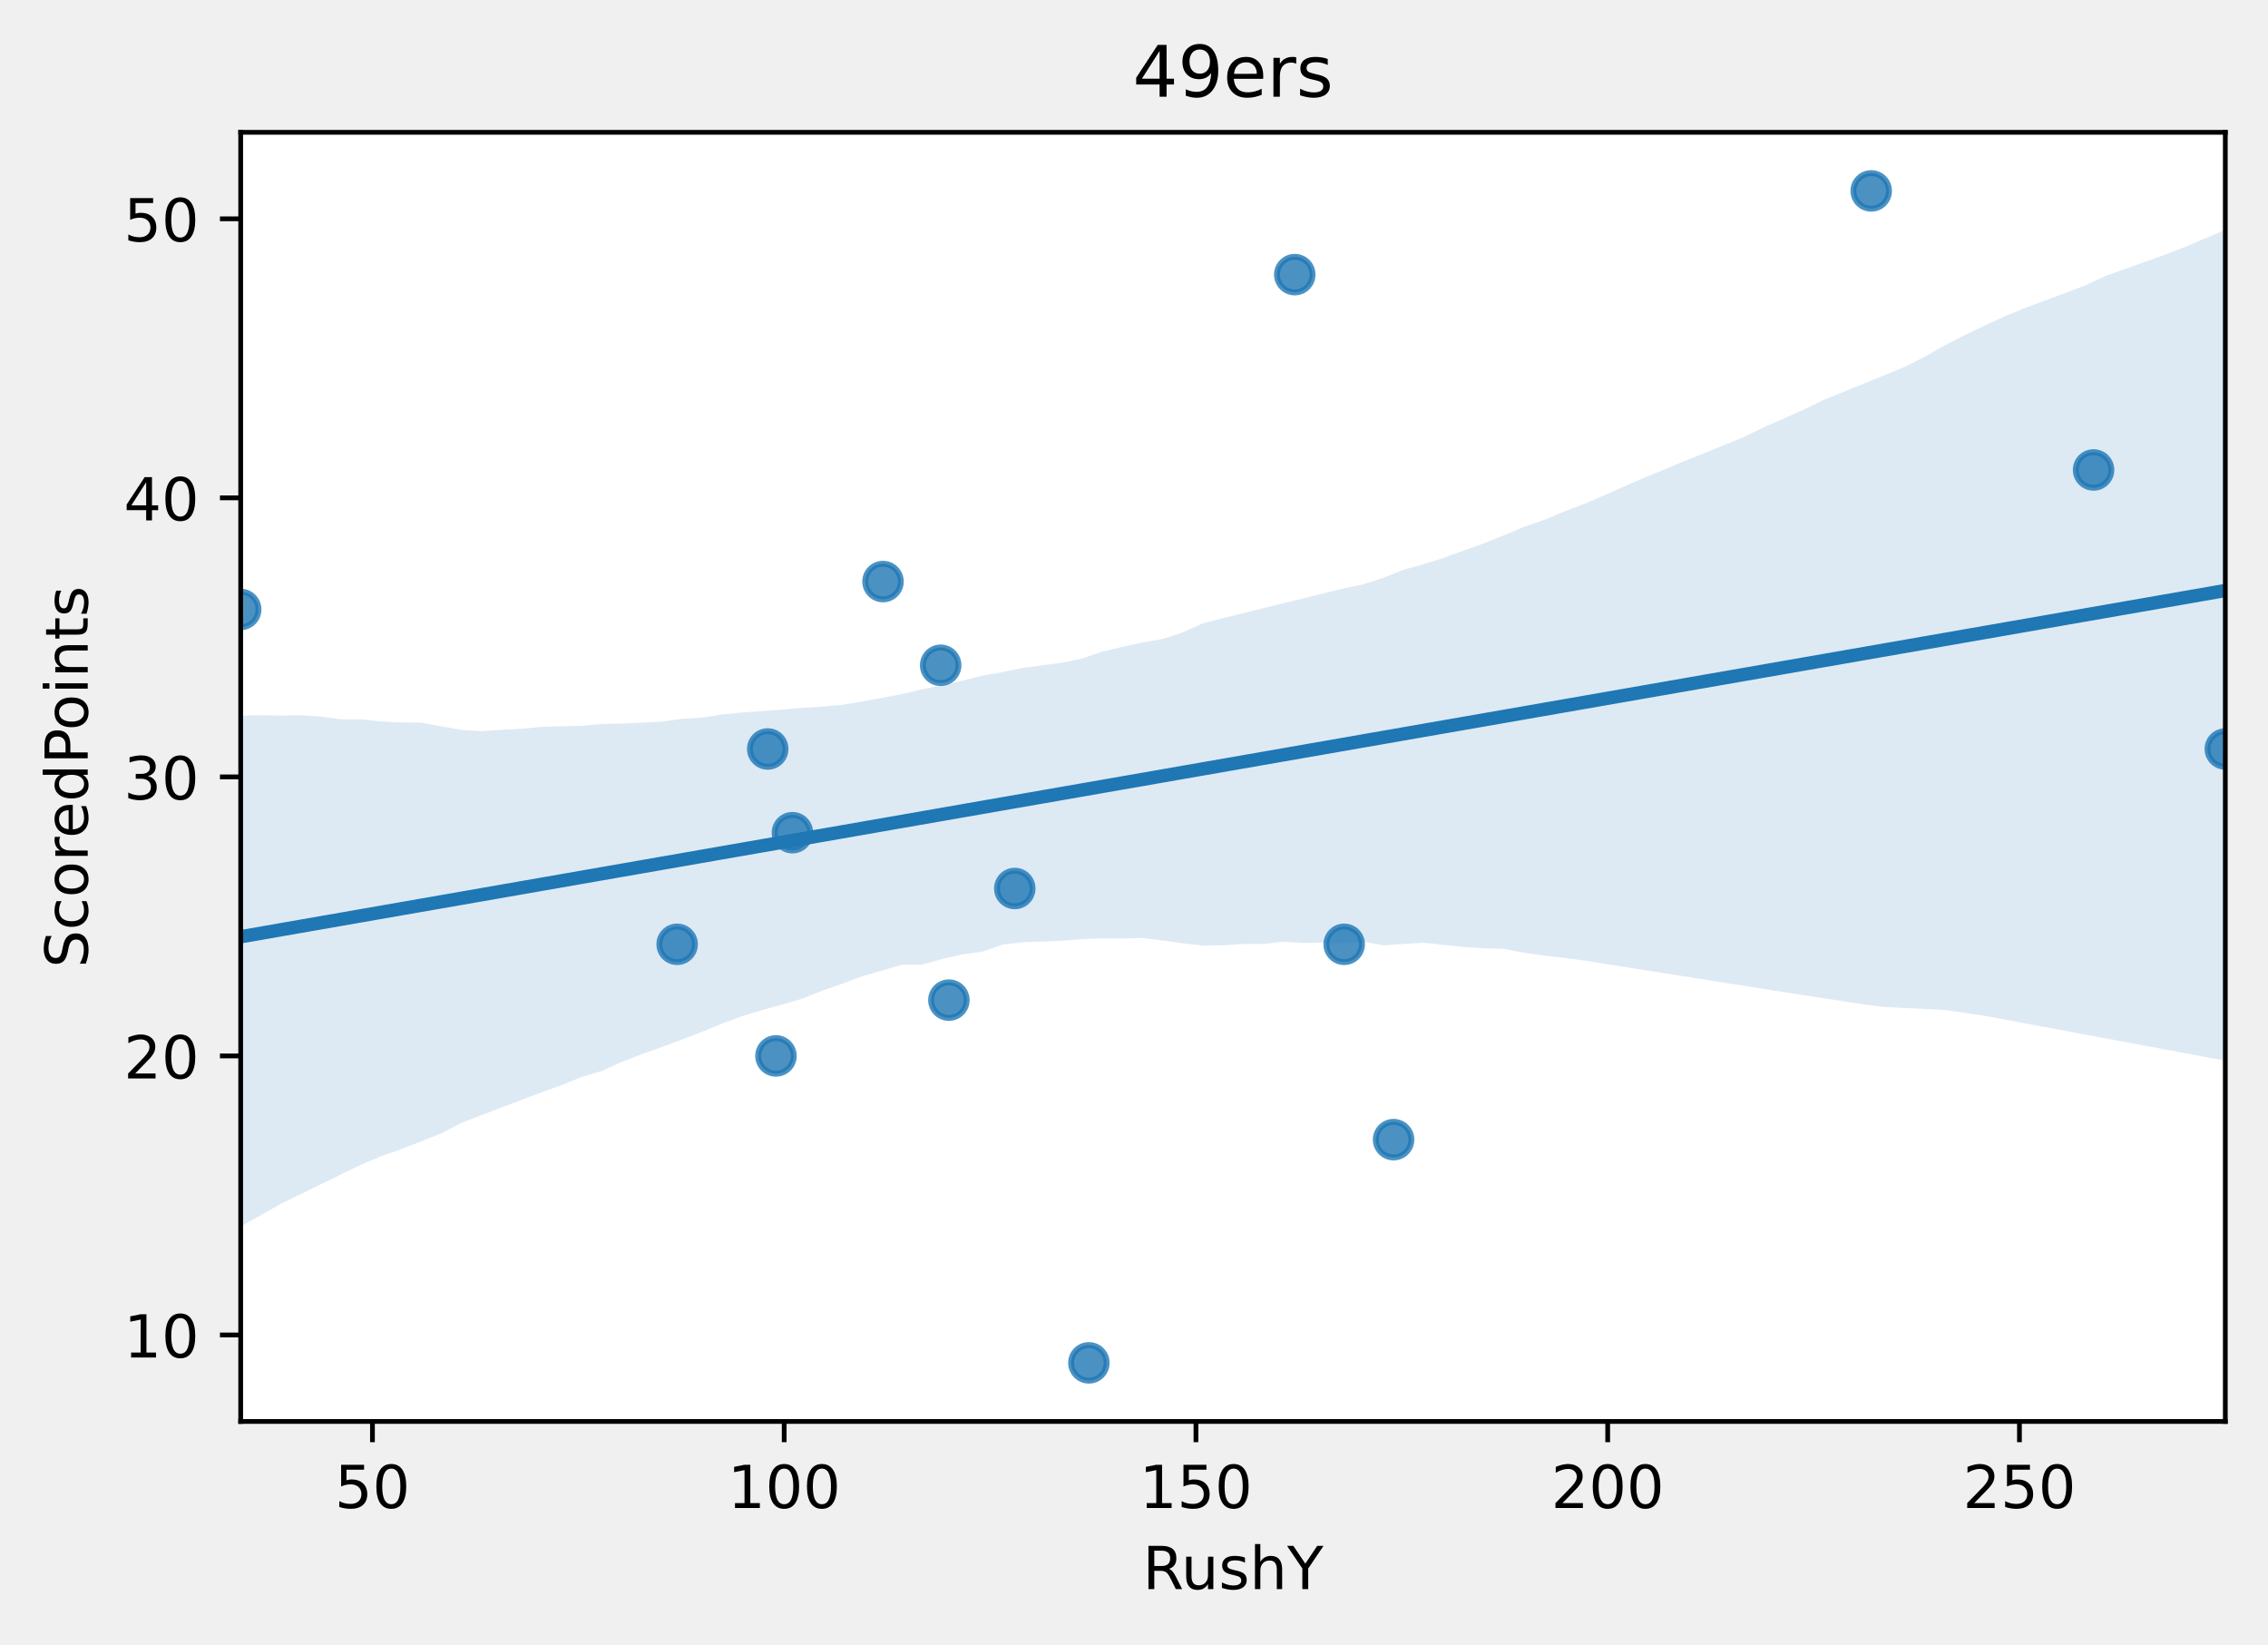
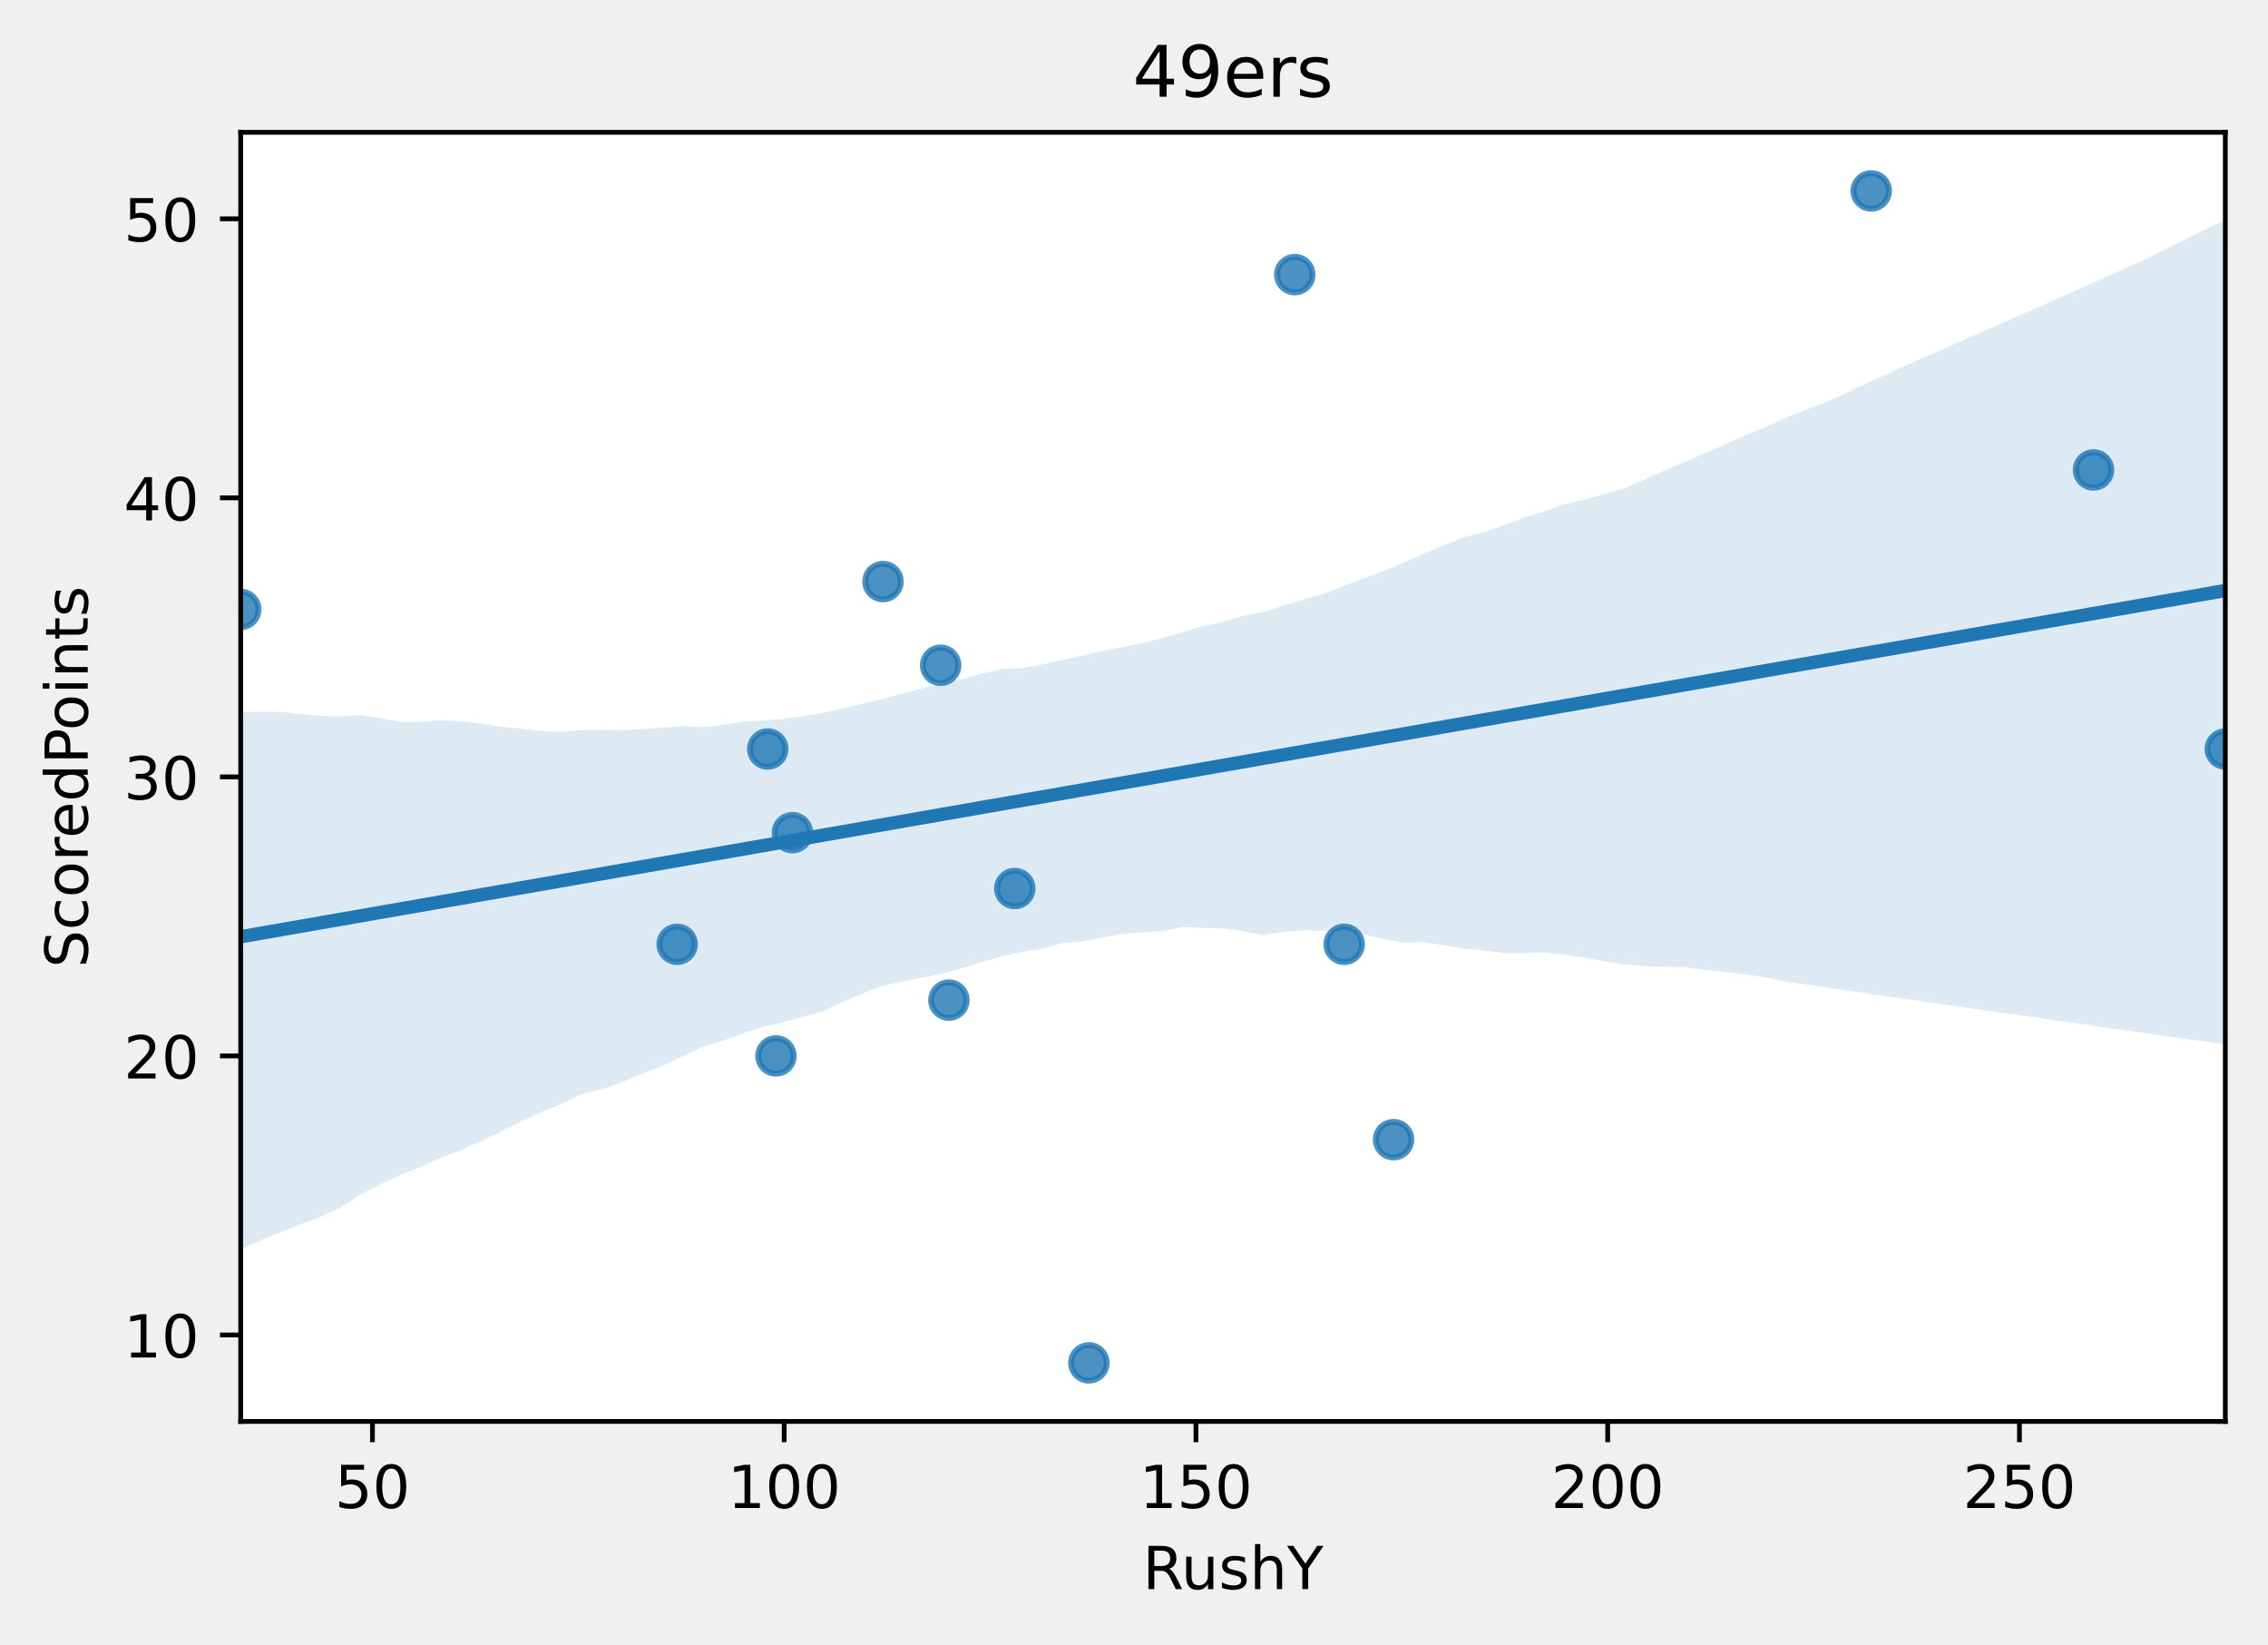
<svg xmlns="http://www.w3.org/2000/svg" xmlns:xlink="http://www.w3.org/1999/xlink" height="277.314pt" version="1.1" viewBox="0 0 382.603 277.314" width="382.603pt">
  <defs>
    <style type="text/css">
*{stroke-linecap:butt;stroke-linejoin:round;}
  </style>
  </defs>
  <g id="figure_1">
    <g id="patch_1">
      <path d="M 0 277.314  L 382.603 277.314  L 382.603 0  L 0 0  z " style="fill:none;" />
    </g>
    <g id="axes_1">
      <g id="patch_2">
        <path d="M 40.603 239.758  L 375.403 239.758  L 375.403 22.318  L 40.603 22.318  z " style="fill:#ffffff;" />
      </g>
      <g id="PathCollection_1">
        <defs>
-           <path d="M 0 3  C 0.796 3 1.559 2.684 2.121 2.121  C 2.684 1.559 3 0.796 3 0  C 3 -0.796 2.684 -1.559 2.121 -2.121  C 1.559 -2.684 0.796 -3 0 -3  C -0.796 -3 -1.559 -2.684 -2.121 -2.121  C -2.684 -1.559 -3 -0.796 -3 0  C -3 0.796 -2.684 1.559 -2.121 2.121  C -1.559 2.684 -0.796 3 0 3  z " id="med440c8128" style="stroke:#1f77b4;stroke-opacity:0.8;" />
+           <path d="M 0 3  C 0.796 3 1.559 2.684 2.121 2.121  C 2.684 1.559 3 0.796 3 0  C 3 -0.796 2.684 -1.559 2.121 -2.121  C 1.559 -2.684 0.796 -3 0 -3  C -0.796 -3 -1.559 -2.684 -2.121 -2.121  C -2.684 -1.559 -3 -0.796 -3 0  C -3 0.796 -2.684 1.559 -2.121 2.121  C -1.559 2.684 -0.796 3 0 3  z " id="m1086d32890" style="stroke:#1f77b4;stroke-opacity:0.8;" />
        </defs>
-         <g clip-path="url(#pca82115f9b)">
-           <use style="fill:#1f77b4;fill-opacity:0.8;stroke:#1f77b4;stroke-opacity:0.8;" x="129.513" xlink:href="#med440c8128" y="126.332" />
-           <use style="fill:#1f77b4;fill-opacity:0.8;stroke:#1f77b4;stroke-opacity:0.8;" x="353.176" xlink:href="#med440c8128" y="79.267" />
-           <use style="fill:#1f77b4;fill-opacity:0.8;stroke:#1f77b4;stroke-opacity:0.8;" x="226.757" xlink:href="#med440c8128" y="159.277" />
-           <use style="fill:#1f77b4;fill-opacity:0.8;stroke:#1f77b4;stroke-opacity:0.8;" x="375.403" xlink:href="#med440c8128" y="126.332" />
-           <use style="fill:#1f77b4;fill-opacity:0.8;stroke:#1f77b4;stroke-opacity:0.8;" x="130.902" xlink:href="#med440c8128" y="178.103" />
-           <use style="fill:#1f77b4;fill-opacity:0.8;stroke:#1f77b4;stroke-opacity:0.8;" x="183.692" xlink:href="#med440c8128" y="229.874" />
-           <use style="fill:#1f77b4;fill-opacity:0.8;stroke:#1f77b4;stroke-opacity:0.8;" x="315.667" xlink:href="#med440c8128" y="32.202" />
-           <use style="fill:#1f77b4;fill-opacity:0.8;stroke:#1f77b4;stroke-opacity:0.8;" x="133.68" xlink:href="#med440c8128" y="140.451" />
-           <use style="fill:#1f77b4;fill-opacity:0.8;stroke:#1f77b4;stroke-opacity:0.8;" x="114.231" xlink:href="#med440c8128" y="159.277" />
-           <use style="fill:#1f77b4;fill-opacity:0.8;stroke:#1f77b4;stroke-opacity:0.8;" x="40.603" xlink:href="#med440c8128" y="102.799" />
-           <use style="fill:#1f77b4;fill-opacity:0.8;stroke:#1f77b4;stroke-opacity:0.8;" x="148.962" xlink:href="#med440c8128" y="98.093" />
-           <use style="fill:#1f77b4;fill-opacity:0.8;stroke:#1f77b4;stroke-opacity:0.8;" x="235.093" xlink:href="#med440c8128" y="192.223" />
-           <use style="fill:#1f77b4;fill-opacity:0.8;stroke:#1f77b4;stroke-opacity:0.8;" x="218.422" xlink:href="#med440c8128" y="46.321" />
-           <use style="fill:#1f77b4;fill-opacity:0.8;stroke:#1f77b4;stroke-opacity:0.8;" x="160.075" xlink:href="#med440c8128" y="168.69" />
-           <use style="fill:#1f77b4;fill-opacity:0.8;stroke:#1f77b4;stroke-opacity:0.8;" x="158.686" xlink:href="#med440c8128" y="112.212" />
-           <use style="fill:#1f77b4;fill-opacity:0.8;stroke:#1f77b4;stroke-opacity:0.8;" x="171.189" xlink:href="#med440c8128" y="149.864" />
+         <g clip-path="url(#pe53265027c)">
+           <use style="fill:#1f77b4;fill-opacity:0.8;stroke:#1f77b4;stroke-opacity:0.8;" x="129.513" xlink:href="#m1086d32890" y="126.332" />
+           <use style="fill:#1f77b4;fill-opacity:0.8;stroke:#1f77b4;stroke-opacity:0.8;" x="353.176" xlink:href="#m1086d32890" y="79.267" />
+           <use style="fill:#1f77b4;fill-opacity:0.8;stroke:#1f77b4;stroke-opacity:0.8;" x="226.757" xlink:href="#m1086d32890" y="159.277" />
+           <use style="fill:#1f77b4;fill-opacity:0.8;stroke:#1f77b4;stroke-opacity:0.8;" x="375.403" xlink:href="#m1086d32890" y="126.332" />
+           <use style="fill:#1f77b4;fill-opacity:0.8;stroke:#1f77b4;stroke-opacity:0.8;" x="130.902" xlink:href="#m1086d32890" y="178.103" />
+           <use style="fill:#1f77b4;fill-opacity:0.8;stroke:#1f77b4;stroke-opacity:0.8;" x="183.692" xlink:href="#m1086d32890" y="229.874" />
+           <use style="fill:#1f77b4;fill-opacity:0.8;stroke:#1f77b4;stroke-opacity:0.8;" x="315.667" xlink:href="#m1086d32890" y="32.202" />
+           <use style="fill:#1f77b4;fill-opacity:0.8;stroke:#1f77b4;stroke-opacity:0.8;" x="133.68" xlink:href="#m1086d32890" y="140.451" />
+           <use style="fill:#1f77b4;fill-opacity:0.8;stroke:#1f77b4;stroke-opacity:0.8;" x="114.231" xlink:href="#m1086d32890" y="159.277" />
+           <use style="fill:#1f77b4;fill-opacity:0.8;stroke:#1f77b4;stroke-opacity:0.8;" x="40.603" xlink:href="#m1086d32890" y="102.799" />
+           <use style="fill:#1f77b4;fill-opacity:0.8;stroke:#1f77b4;stroke-opacity:0.8;" x="148.962" xlink:href="#m1086d32890" y="98.093" />
+           <use style="fill:#1f77b4;fill-opacity:0.8;stroke:#1f77b4;stroke-opacity:0.8;" x="235.093" xlink:href="#m1086d32890" y="192.223" />
+           <use style="fill:#1f77b4;fill-opacity:0.8;stroke:#1f77b4;stroke-opacity:0.8;" x="218.422" xlink:href="#m1086d32890" y="46.321" />
+           <use style="fill:#1f77b4;fill-opacity:0.8;stroke:#1f77b4;stroke-opacity:0.8;" x="160.075" xlink:href="#m1086d32890" y="168.69" />
+           <use style="fill:#1f77b4;fill-opacity:0.8;stroke:#1f77b4;stroke-opacity:0.8;" x="158.686" xlink:href="#m1086d32890" y="112.212" />
+           <use style="fill:#1f77b4;fill-opacity:0.8;stroke:#1f77b4;stroke-opacity:0.8;" x="171.189" xlink:href="#m1086d32890" y="149.864" />
        </g>
      </g>
      <g id="PolyCollection_1">
-         <path clip-path="url(#pca82115f9b)" d="M 40.603 120.722  L 40.603 206.89  L 43.985 204.971  L 47.367 203.052  L 50.749 201.401  L 54.13 199.75  L 57.512 198.099  L 60.894 196.448  L 64.276 195.024  L 67.658 193.845  L 71.039 192.517  L 74.421 191.179  L 77.803 189.405  L 81.185 188.101  L 84.567 186.817  L 87.949 185.535  L 91.33 184.243  L 94.712 183.041  L 98.094 181.667  L 101.476 180.656  L 104.858 179.135  L 108.239 177.815  L 111.621 176.611  L 115.003 175.354  L 118.385 174.045  L 121.767 172.664  L 125.149 171.404  L 128.53 170.387  L 131.912 169.449  L 135.294 168.461  L 138.676 167.115  L 142.058 165.928  L 145.439 164.678  L 148.821 163.687  L 152.203 162.709  L 155.585 162.71  L 158.967 161.742  L 162.349 160.975  L 165.73 160.524  L 169.112 159.326  L 172.494 158.931  L 175.876 158.814  L 179.258 158.67  L 182.639 158.389  L 186.021 158.283  L 189.403 158.295  L 192.785 158.21  L 196.167 158.629  L 199.549 159.11  L 202.93 159.494  L 206.312 159.437  L 209.694 159.228  L 213.076 159.229  L 216.458 158.835  L 219.839 159.05  L 223.221 158.974  L 226.603 159.131  L 229.985 158.834  L 233.367 159.454  L 236.749 159.214  L 240.13 159.011  L 243.512 159.365  L 246.894 159.719  L 250.276 159.954  L 253.658 160.043  L 257.039 160.677  L 260.421 161.179  L 263.803 161.553  L 267.185 162.007  L 270.567 162.541  L 273.949 163.076  L 277.33 163.61  L 280.712 164.144  L 284.094 164.679  L 287.476 165.213  L 290.858 165.748  L 294.239 166.282  L 297.621 166.816  L 301.003 167.346  L 304.385 167.868  L 307.767 168.389  L 311.149 168.911  L 314.53 169.432  L 317.912 169.857  L 321.294 170.015  L 324.676 170.174  L 328.058 170.361  L 331.439 170.831  L 334.821 171.337  L 338.203 171.968  L 341.585 172.599  L 344.967 173.23  L 348.349 173.861  L 351.73 174.493  L 355.112 175.124  L 358.494 175.755  L 361.876 176.386  L 365.258 177.018  L 368.639 177.649  L 372.021 178.28  L 375.403 178.911  L 375.403 38.759  L 375.403 38.759  L 372.021 40.201  L 368.639 41.643  L 365.258 42.941  L 361.876 44.154  L 358.494 45.366  L 355.112 46.579  L 351.73 48.171  L 348.349 49.434  L 344.967 50.692  L 341.585 51.959  L 338.203 53.346  L 334.821 54.925  L 331.439 56.512  L 328.058 58.258  L 324.676 60.174  L 321.294 61.891  L 317.912 63.29  L 314.53 64.662  L 311.149 66.034  L 307.767 67.398  L 304.385 69.051  L 301.003 70.566  L 297.621 72.025  L 294.239 73.687  L 290.858 75.071  L 287.476 76.456  L 284.094 77.791  L 280.712 79.211  L 277.33 80.597  L 273.949 82.074  L 270.567 83.569  L 267.185 85.012  L 263.803 86.301  L 260.421 87.721  L 257.039 88.895  L 253.658 90.307  L 250.276 91.664  L 246.894 92.871  L 243.512 94.107  L 240.13 95.165  L 236.749 96.113  L 233.367 97.459  L 229.985 98.553  L 226.603 99.266  L 223.221 100.098  L 219.839 100.931  L 216.458 101.766  L 213.076 102.599  L 209.694 103.428  L 206.312 104.258  L 202.93 105.135  L 199.549 106.656  L 196.167 107.769  L 192.785 108.356  L 189.403 109.09  L 186.021 109.885  L 182.639 111.045  L 179.258 111.768  L 175.876 112.214  L 172.494 112.668  L 169.112 113.361  L 165.73 113.955  L 162.349 114.811  L 158.967 115.579  L 155.585 116.262  L 152.203 117.055  L 148.821 117.711  L 145.439 118.322  L 142.058 118.883  L 138.676 119.199  L 135.294 119.391  L 131.912 119.704  L 128.53 119.932  L 125.149 120.177  L 121.767 120.516  L 118.385 121.046  L 115.003 121.241  L 111.621 121.72  L 108.239 121.899  L 104.858 122.052  L 101.476 122.116  L 98.094 122.425  L 94.712 122.499  L 91.33 122.616  L 87.949 122.919  L 84.567 123.102  L 81.185 123.323  L 77.803 123.118  L 74.421 122.495  L 71.039 121.886  L 67.658 121.859  L 64.276 121.694  L 60.894 121.327  L 57.512 121.332  L 54.13 120.855  L 50.749 120.649  L 47.367 120.691  L 43.985 120.628  L 40.603 120.722  z " style="fill:#1f77b4;fill-opacity:0.15;" />
+         <path clip-path="url(#pe53265027c)" d="M 40.603 120.12  L 40.603 210.776  L 43.985 209.2  L 47.367 207.804  L 50.749 206.506  L 54.13 205.196  L 57.512 203.647  L 60.894 201.417  L 64.276 199.694  L 67.658 198.135  L 71.039 196.793  L 74.421 195.243  L 77.803 193.96  L 81.185 192.472  L 84.567 190.803  L 87.949 189.133  L 91.33 187.558  L 94.712 186.159  L 98.094 184.584  L 101.476 183.742  L 104.858 182.585  L 108.239 181.11  L 111.621 179.82  L 115.003 178.236  L 118.385 176.636  L 121.767 175.596  L 125.149 174.378  L 128.53 173.247  L 131.912 172.452  L 135.294 171.569  L 138.676 170.633  L 142.058 169.039  L 145.439 167.603  L 148.821 166.292  L 152.203 165.528  L 155.585 164.911  L 158.967 164.236  L 162.349 163.279  L 165.73 162.268  L 169.112 161.245  L 172.494 160.527  L 175.876 160.009  L 179.258 159.056  L 182.639 158.776  L 186.021 158.138  L 189.403 157.465  L 192.785 157.28  L 196.167 157.008  L 199.549 156.363  L 202.93 156.511  L 206.312 156.614  L 209.694 157.051  L 213.076 157.708  L 216.458 157.164  L 219.839 156.902  L 223.221 156.969  L 226.603 157.156  L 229.985 157.603  L 233.367 158.394  L 236.749 159.01  L 240.13 158.928  L 243.512 159.434  L 246.894 159.993  L 250.276 160.295  L 253.658 160.75  L 257.039 160.75  L 260.421 160.672  L 263.803 160.966  L 267.185 161.535  L 270.567 162.103  L 273.949 162.669  L 277.33 162.974  L 280.712 163.051  L 284.094 163.124  L 287.476 163.601  L 290.858 163.911  L 294.239 164.325  L 297.621 164.813  L 301.003 165.532  L 304.385 166.022  L 307.767 166.511  L 311.149 167  L 314.53 167.49  L 317.912 167.979  L 321.294 168.465  L 324.676 168.947  L 328.058 169.43  L 331.439 169.912  L 334.821 170.394  L 338.203 170.876  L 341.585 171.359  L 344.967 171.841  L 348.349 172.323  L 351.73 172.805  L 355.112 173.288  L 358.494 173.77  L 361.876 174.252  L 365.258 174.735  L 368.639 175.217  L 372.021 175.699  L 375.403 176.181  L 375.403 37.067  L 375.403 37.067  L 372.021 38.738  L 368.639 40.409  L 365.258 42.08  L 361.876 43.75  L 358.494 45.277  L 355.112 46.791  L 351.73 48.305  L 348.349 49.819  L 344.967 51.333  L 341.585 52.823  L 338.203 54.307  L 334.821 55.791  L 331.439 57.275  L 328.058 58.76  L 324.676 60.244  L 321.294 61.728  L 317.912 63.295  L 314.53 64.834  L 311.149 66.457  L 307.767 67.922  L 304.385 69.216  L 301.003 70.593  L 297.621 72.105  L 294.239 73.548  L 290.858 75.024  L 287.476 76.497  L 284.094 77.971  L 280.712 79.374  L 277.33 80.914  L 273.949 82.375  L 270.567 83.39  L 267.185 84.312  L 263.803 85.072  L 260.421 86.31  L 257.039 87.314  L 253.658 88.61  L 250.276 89.825  L 246.894 90.61  L 243.512 92.023  L 240.13 93.417  L 236.749 94.911  L 233.367 96.316  L 229.985 97.6  L 226.603 98.888  L 223.221 100.184  L 219.839 101.146  L 216.458 102.158  L 213.076 103.298  L 209.694 103.841  L 206.312 104.909  L 202.93 105.609  L 199.549 106.62  L 196.167 107.593  L 192.785 108.458  L 189.403 109.17  L 186.021 109.795  L 182.639 110.579  L 179.258 111.325  L 175.876 112.08  L 172.494 112.665  L 169.112 112.853  L 165.73 113.578  L 162.349 114.553  L 158.967 115.133  L 155.585 116.131  L 152.203 116.99  L 148.821 117.92  L 145.439 118.739  L 142.058 119.53  L 138.676 120.278  L 135.294 120.838  L 131.912 121.302  L 128.53 121.538  L 125.149 121.781  L 121.767 122.318  L 118.385 122.647  L 115.003 122.491  L 111.621 122.724  L 108.239 122.965  L 104.858 123.197  L 101.476 123.094  L 98.094 123.171  L 94.712 123.452  L 91.33 123.329  L 87.949 122.915  L 84.567 122.573  L 81.185 122.076  L 77.803 121.665  L 74.421 121.461  L 71.039 121.784  L 67.658 121.764  L 64.276 121.155  L 60.894 120.639  L 57.512 120.844  L 54.13 120.747  L 50.749 120.406  L 47.367 120.079  L 43.985 120.064  L 40.603 120.12  z " style="fill:#1f77b4;fill-opacity:0.15;" />
      </g>
      <g id="matplotlib.axis_1">
        <g id="xtick_1">
          <g id="line2d_1">
            <defs>
-               <path d="M 0 0  L 0 3.5  " id="m88f4fafa24" style="stroke:#000000;stroke-width:0.8;" />
-             </defs>
-             <g>
-               <use style="stroke:#000000;stroke-width:0.8;" x="62.831" xlink:href="#m88f4fafa24" y="239.758" />
+               <path d="M 0 0  L 0 3.5  " id="mc782ab78a5" style="stroke:#000000;stroke-width:0.8;" />
+             </defs>
+             <g>
+               <use style="stroke:#000000;stroke-width:0.8;" x="62.831" xlink:href="#mc782ab78a5" y="239.758" />
            </g>
          </g>
          <g id="text_1">
            <defs>
              <path d="M 10.797 72.906  L 49.516 72.906  L 49.516 64.594  L 19.828 64.594  L 19.828 46.734  Q 21.969 47.469 24.109 47.828  Q 26.266 48.188 28.422 48.188  Q 40.625 48.188 47.75 41.5  Q 54.891 34.812 54.891 23.391  Q 54.891 11.625 47.562 5.094  Q 40.234 -1.422 26.906 -1.422  Q 22.312 -1.422 17.547 -0.641  Q 12.797 0.141 7.719 1.703  L 7.719 11.625  Q 12.109 9.234 16.797 8.062  Q 21.484 6.891 26.703 6.891  Q 35.156 6.891 40.078 11.328  Q 45.016 15.766 45.016 23.391  Q 45.016 31 40.078 35.438  Q 35.156 39.891 26.703 39.891  Q 22.75 39.891 18.812 39.016  Q 14.891 38.141 10.797 36.281  z " id="DejaVuSans-53" />
              <path d="M 31.781 66.406  Q 24.172 66.406 20.328 58.906  Q 16.5 51.422 16.5 36.375  Q 16.5 21.391 20.328 13.891  Q 24.172 6.391 31.781 6.391  Q 39.453 6.391 43.281 13.891  Q 47.125 21.391 47.125 36.375  Q 47.125 51.422 43.281 58.906  Q 39.453 66.406 31.781 66.406  z M 31.781 74.219  Q 44.047 74.219 50.516 64.516  Q 56.984 54.828 56.984 36.375  Q 56.984 17.969 50.516 8.266  Q 44.047 -1.422 31.781 -1.422  Q 19.531 -1.422 13.062 8.266  Q 6.594 17.969 6.594 36.375  Q 6.594 54.828 13.062 64.516  Q 19.531 74.219 31.781 74.219  z " id="DejaVuSans-48" />
            </defs>
            <g transform="translate(56.46801 254.3566)scale(0.1 -0.1)">
              <use xlink:href="#DejaVuSans-53" />
              <use x="63.623" xlink:href="#DejaVuSans-48" />
            </g>
          </g>
        </g>
        <g id="xtick_2">
          <g id="line2d_2">
            <g>
-               <use style="stroke:#000000;stroke-width:0.8;" x="132.291" xlink:href="#m88f4fafa24" y="239.758" />
+               <use style="stroke:#000000;stroke-width:0.8;" x="132.291" xlink:href="#mc782ab78a5" y="239.758" />
            </g>
          </g>
          <g id="text_2">
            <defs>
              <path d="M 12.406 8.297  L 28.516 8.297  L 28.516 63.922  L 10.984 60.406  L 10.984 69.391  L 28.422 72.906  L 38.281 72.906  L 38.281 8.297  L 54.391 8.297  L 54.391 0  L 12.406 0  z " id="DejaVuSans-49" />
            </defs>
            <g transform="translate(122.7473 254.3566)scale(0.1 -0.1)">
              <use xlink:href="#DejaVuSans-49" />
              <use x="63.623" xlink:href="#DejaVuSans-48" />
              <use x="127.246" xlink:href="#DejaVuSans-48" />
            </g>
          </g>
        </g>
        <g id="xtick_3">
          <g id="line2d_3">
            <g>
-               <use style="stroke:#000000;stroke-width:0.8;" x="201.752" xlink:href="#m88f4fafa24" y="239.758" />
+               <use style="stroke:#000000;stroke-width:0.8;" x="201.752" xlink:href="#mc782ab78a5" y="239.758" />
            </g>
          </g>
          <g id="text_3">
            <g transform="translate(192.2079 254.3566)scale(0.1 -0.1)">
              <use xlink:href="#DejaVuSans-49" />
              <use x="63.623" xlink:href="#DejaVuSans-53" />
              <use x="127.246" xlink:href="#DejaVuSans-48" />
            </g>
          </g>
        </g>
        <g id="xtick_4">
          <g id="line2d_4">
            <g>
-               <use style="stroke:#000000;stroke-width:0.8;" x="271.212" xlink:href="#m88f4fafa24" y="239.758" />
+               <use style="stroke:#000000;stroke-width:0.8;" x="271.212" xlink:href="#mc782ab78a5" y="239.758" />
            </g>
          </g>
          <g id="text_4">
            <defs>
              <path d="M 19.188 8.297  L 53.609 8.297  L 53.609 0  L 7.328 0  L 7.328 8.297  Q 12.938 14.109 22.625 23.891  Q 32.328 33.688 34.812 36.531  Q 39.547 41.844 41.422 45.531  Q 43.312 49.219 43.312 52.781  Q 43.312 58.594 39.234 62.25  Q 35.156 65.922 28.609 65.922  Q 23.969 65.922 18.812 64.312  Q 13.672 62.703 7.812 59.422  L 7.812 69.391  Q 13.766 71.781 18.938 73  Q 24.125 74.219 28.422 74.219  Q 39.75 74.219 46.484 68.547  Q 53.219 62.891 53.219 53.422  Q 53.219 48.922 51.531 44.891  Q 49.859 40.875 45.406 35.406  Q 44.188 33.984 37.641 27.219  Q 31.109 20.453 19.188 8.297  z " id="DejaVuSans-50" />
            </defs>
            <g transform="translate(261.6685 254.3566)scale(0.1 -0.1)">
              <use xlink:href="#DejaVuSans-50" />
              <use x="63.623" xlink:href="#DejaVuSans-48" />
              <use x="127.246" xlink:href="#DejaVuSans-48" />
            </g>
          </g>
        </g>
        <g id="xtick_5">
          <g id="line2d_5">
            <g>
-               <use style="stroke:#000000;stroke-width:0.8;" x="340.673" xlink:href="#m88f4fafa24" y="239.758" />
+               <use style="stroke:#000000;stroke-width:0.8;" x="340.673" xlink:href="#mc782ab78a5" y="239.758" />
            </g>
          </g>
          <g id="text_5">
            <g transform="translate(331.1291 254.3566)scale(0.1 -0.1)">
              <use xlink:href="#DejaVuSans-50" />
              <use x="63.623" xlink:href="#DejaVuSans-53" />
              <use x="127.246" xlink:href="#DejaVuSans-48" />
            </g>
          </g>
        </g>
        <g id="text_6">
          <defs>
            <path d="M 44.391 34.188  Q 47.562 33.109 50.562 29.594  Q 53.562 26.078 56.594 19.922  L 66.609 0  L 56 0  L 46.688 18.703  Q 43.062 26.031 39.672 28.422  Q 36.281 30.812 30.422 30.812  L 19.672 30.812  L 19.672 0  L 9.812 0  L 9.812 72.906  L 32.078 72.906  Q 44.578 72.906 50.734 67.672  Q 56.891 62.453 56.891 51.906  Q 56.891 45.016 53.688 40.469  Q 50.484 35.938 44.391 34.188  z M 19.672 64.797  L 19.672 38.922  L 32.078 38.922  Q 39.203 38.922 42.844 42.219  Q 46.484 45.516 46.484 51.906  Q 46.484 58.297 42.844 61.547  Q 39.203 64.797 32.078 64.797  z " id="DejaVuSans-82" />
            <path d="M 8.5 21.578  L 8.5 54.688  L 17.484 54.688  L 17.484 21.922  Q 17.484 14.156 20.5 10.266  Q 23.531 6.391 29.594 6.391  Q 36.859 6.391 41.078 11.031  Q 45.312 15.672 45.312 23.688  L 45.312 54.688  L 54.297 54.688  L 54.297 0  L 45.312 0  L 45.312 8.406  Q 42.047 3.422 37.719 1  Q 33.406 -1.422 27.688 -1.422  Q 18.266 -1.422 13.375 4.438  Q 8.5 10.297 8.5 21.578  z M 31.109 56  z " id="DejaVuSans-117" />
            <path d="M 44.281 53.078  L 44.281 44.578  Q 40.484 46.531 36.375 47.5  Q 32.281 48.484 27.875 48.484  Q 21.188 48.484 17.844 46.438  Q 14.5 44.391 14.5 40.281  Q 14.5 37.156 16.891 35.375  Q 19.281 33.594 26.516 31.984  L 29.594 31.297  Q 39.156 29.25 43.188 25.516  Q 47.219 21.781 47.219 15.094  Q 47.219 7.469 41.188 3.016  Q 35.156 -1.422 24.609 -1.422  Q 20.219 -1.422 15.453 -0.562  Q 10.688 0.297 5.422 2  L 5.422 11.281  Q 10.406 8.688 15.234 7.391  Q 20.062 6.109 24.812 6.109  Q 31.156 6.109 34.562 8.281  Q 37.984 10.453 37.984 14.406  Q 37.984 18.062 35.516 20.016  Q 33.062 21.969 24.703 23.781  L 21.578 24.516  Q 13.234 26.266 9.516 29.906  Q 5.812 33.547 5.812 39.891  Q 5.812 47.609 11.281 51.797  Q 16.75 56 26.812 56  Q 31.781 56 36.172 55.266  Q 40.578 54.547 44.281 53.078  z " id="DejaVuSans-115" />
            <path d="M 54.891 33.016  L 54.891 0  L 45.906 0  L 45.906 32.719  Q 45.906 40.484 42.875 44.328  Q 39.844 48.188 33.797 48.188  Q 26.516 48.188 22.312 43.547  Q 18.109 38.922 18.109 30.906  L 18.109 0  L 9.078 0  L 9.078 75.984  L 18.109 75.984  L 18.109 46.188  Q 21.344 51.125 25.703 53.562  Q 30.078 56 35.797 56  Q 45.219 56 50.047 50.172  Q 54.891 44.344 54.891 33.016  z " id="DejaVuSans-104" />
            <path d="M -0.203 72.906  L 10.406 72.906  L 30.609 42.922  L 50.688 72.906  L 61.281 72.906  L 35.5 34.719  L 35.5 0  L 25.594 0  L 25.594 34.719  z " id="DejaVuSans-89" />
          </defs>
          <g transform="translate(192.7578 268.0347)scale(0.1 -0.1)">
            <use xlink:href="#DejaVuSans-82" />
            <use x="64.982" xlink:href="#DejaVuSans-117" />
            <use x="128.361" xlink:href="#DejaVuSans-115" />
            <use x="180.461" xlink:href="#DejaVuSans-104" />
            <use x="243.84" xlink:href="#DejaVuSans-89" />
          </g>
        </g>
      </g>
      <g id="matplotlib.axis_2">
        <g id="ytick_1">
          <g id="line2d_6">
            <defs>
-               <path d="M 0 0  L -3.5 0  " id="m8c54864b11" style="stroke:#000000;stroke-width:0.8;" />
-             </defs>
-             <g>
-               <use style="stroke:#000000;stroke-width:0.8;" x="40.603" xlink:href="#m8c54864b11" y="225.168" />
+               <path d="M 0 0  L -3.5 0  " id="m88b042ea14" style="stroke:#000000;stroke-width:0.8;" />
+             </defs>
+             <g>
+               <use style="stroke:#000000;stroke-width:0.8;" x="40.603" xlink:href="#m88b042ea14" y="225.168" />
            </g>
          </g>
          <g id="text_7">
            <g transform="translate(20.87813 228.9672)scale(0.1 -0.1)">
              <use xlink:href="#DejaVuSans-49" />
              <use x="63.623" xlink:href="#DejaVuSans-48" />
            </g>
          </g>
        </g>
        <g id="ytick_2">
          <g id="line2d_7">
            <g>
-               <use style="stroke:#000000;stroke-width:0.8;" x="40.603" xlink:href="#m8c54864b11" y="178.103" />
+               <use style="stroke:#000000;stroke-width:0.8;" x="40.603" xlink:href="#m88b042ea14" y="178.103" />
            </g>
          </g>
          <g id="text_8">
            <g transform="translate(20.87813 181.9023)scale(0.1 -0.1)">
              <use xlink:href="#DejaVuSans-50" />
              <use x="63.623" xlink:href="#DejaVuSans-48" />
            </g>
          </g>
        </g>
        <g id="ytick_3">
          <g id="line2d_8">
            <g>
-               <use style="stroke:#000000;stroke-width:0.8;" x="40.603" xlink:href="#m8c54864b11" y="131.038" />
+               <use style="stroke:#000000;stroke-width:0.8;" x="40.603" xlink:href="#m88b042ea14" y="131.038" />
            </g>
          </g>
          <g id="text_9">
            <defs>
              <path d="M 40.578 39.312  Q 47.656 37.797 51.625 33  Q 55.609 28.219 55.609 21.188  Q 55.609 10.406 48.188 4.484  Q 40.766 -1.422 27.094 -1.422  Q 22.516 -1.422 17.656 -0.516  Q 12.797 0.391 7.625 2.203  L 7.625 11.719  Q 11.719 9.328 16.594 8.109  Q 21.484 6.891 26.812 6.891  Q 36.078 6.891 40.938 10.547  Q 45.797 14.203 45.797 21.188  Q 45.797 27.641 41.281 31.266  Q 36.766 34.906 28.719 34.906  L 20.219 34.906  L 20.219 43.016  L 29.109 43.016  Q 36.375 43.016 40.234 45.922  Q 44.094 48.828 44.094 54.297  Q 44.094 59.906 40.109 62.906  Q 36.141 65.922 28.719 65.922  Q 24.656 65.922 20.016 65.031  Q 15.375 64.156 9.812 62.312  L 9.812 71.094  Q 15.438 72.656 20.344 73.438  Q 25.25 74.219 29.594 74.219  Q 40.828 74.219 47.359 69.109  Q 53.906 64.016 53.906 55.328  Q 53.906 49.266 50.438 45.094  Q 46.969 40.922 40.578 39.312  z " id="DejaVuSans-51" />
            </defs>
            <g transform="translate(20.87813 134.8373)scale(0.1 -0.1)">
              <use xlink:href="#DejaVuSans-51" />
              <use x="63.623" xlink:href="#DejaVuSans-48" />
            </g>
          </g>
        </g>
        <g id="ytick_4">
          <g id="line2d_9">
            <g>
-               <use style="stroke:#000000;stroke-width:0.8;" x="40.603" xlink:href="#m8c54864b11" y="83.973" />
+               <use style="stroke:#000000;stroke-width:0.8;" x="40.603" xlink:href="#m88b042ea14" y="83.973" />
            </g>
          </g>
          <g id="text_10">
            <defs>
              <path d="M 37.797 64.312  L 12.891 25.391  L 37.797 25.391  z M 35.203 72.906  L 47.609 72.906  L 47.609 25.391  L 58.016 25.391  L 58.016 17.188  L 47.609 17.188  L 47.609 0  L 37.797 0  L 37.797 17.188  L 4.891 17.188  L 4.891 26.703  z " id="DejaVuSans-52" />
            </defs>
            <g transform="translate(20.87813 87.77241)scale(0.1 -0.1)">
              <use xlink:href="#DejaVuSans-52" />
              <use x="63.623" xlink:href="#DejaVuSans-48" />
            </g>
          </g>
        </g>
        <g id="ytick_5">
          <g id="line2d_10">
            <g>
-               <use style="stroke:#000000;stroke-width:0.8;" x="40.603" xlink:href="#m8c54864b11" y="36.908" />
+               <use style="stroke:#000000;stroke-width:0.8;" x="40.603" xlink:href="#m88b042ea14" y="36.908" />
            </g>
          </g>
          <g id="text_11">
            <g transform="translate(20.87813 40.70747)scale(0.1 -0.1)">
              <use xlink:href="#DejaVuSans-53" />
              <use x="63.623" xlink:href="#DejaVuSans-48" />
            </g>
          </g>
        </g>
        <g id="text_12">
          <defs>
            <path d="M 53.516 70.516  L 53.516 60.891  Q 47.906 63.578 42.922 64.891  Q 37.938 66.219 33.297 66.219  Q 25.25 66.219 20.875 63.094  Q 16.5 59.969 16.5 54.203  Q 16.5 49.359 19.406 46.891  Q 22.312 44.438 30.422 42.922  L 36.375 41.703  Q 47.406 39.594 52.656 34.297  Q 57.906 29 57.906 20.125  Q 57.906 9.516 50.797 4.047  Q 43.703 -1.422 29.984 -1.422  Q 24.812 -1.422 18.969 -0.25  Q 13.141 0.922 6.891 3.219  L 6.891 13.375  Q 12.891 10.016 18.656 8.297  Q 24.422 6.594 29.984 6.594  Q 38.422 6.594 43.016 9.906  Q 47.609 13.234 47.609 19.391  Q 47.609 24.75 44.312 27.781  Q 41.016 30.812 33.5 32.328  L 27.484 33.5  Q 16.453 35.688 11.516 40.375  Q 6.594 45.062 6.594 53.422  Q 6.594 63.094 13.406 68.656  Q 20.219 74.219 32.172 74.219  Q 37.312 74.219 42.625 73.281  Q 47.953 72.359 53.516 70.516  z " id="DejaVuSans-83" />
            <path d="M 48.781 52.594  L 48.781 44.188  Q 44.969 46.297 41.141 47.344  Q 37.312 48.391 33.406 48.391  Q 24.656 48.391 19.812 42.844  Q 14.984 37.312 14.984 27.297  Q 14.984 17.281 19.812 11.734  Q 24.656 6.203 33.406 6.203  Q 37.312 6.203 41.141 7.25  Q 44.969 8.297 48.781 10.406  L 48.781 2.094  Q 45.016 0.344 40.984 -0.531  Q 36.969 -1.422 32.422 -1.422  Q 20.062 -1.422 12.781 6.344  Q 5.516 14.109 5.516 27.297  Q 5.516 40.672 12.859 48.328  Q 20.219 56 33.016 56  Q 37.156 56 41.109 55.141  Q 45.062 54.297 48.781 52.594  z " id="DejaVuSans-99" />
            <path d="M 30.609 48.391  Q 23.391 48.391 19.188 42.75  Q 14.984 37.109 14.984 27.297  Q 14.984 17.484 19.156 11.844  Q 23.344 6.203 30.609 6.203  Q 37.797 6.203 41.984 11.859  Q 46.188 17.531 46.188 27.297  Q 46.188 37.016 41.984 42.703  Q 37.797 48.391 30.609 48.391  z M 30.609 56  Q 42.328 56 49.016 48.375  Q 55.719 40.766 55.719 27.297  Q 55.719 13.875 49.016 6.219  Q 42.328 -1.422 30.609 -1.422  Q 18.844 -1.422 12.172 6.219  Q 5.516 13.875 5.516 27.297  Q 5.516 40.766 12.172 48.375  Q 18.844 56 30.609 56  z " id="DejaVuSans-111" />
            <path d="M 41.109 46.297  Q 39.594 47.172 37.812 47.578  Q 36.031 48 33.891 48  Q 26.266 48 22.188 43.047  Q 18.109 38.094 18.109 28.812  L 18.109 0  L 9.078 0  L 9.078 54.688  L 18.109 54.688  L 18.109 46.188  Q 20.953 51.172 25.484 53.578  Q 30.031 56 36.531 56  Q 37.453 56 38.578 55.875  Q 39.703 55.766 41.062 55.516  z " id="DejaVuSans-114" />
            <path d="M 56.203 29.594  L 56.203 25.203  L 14.891 25.203  Q 15.484 15.922 20.484 11.062  Q 25.484 6.203 34.422 6.203  Q 39.594 6.203 44.453 7.469  Q 49.312 8.734 54.109 11.281  L 54.109 2.781  Q 49.266 0.734 44.188 -0.344  Q 39.109 -1.422 33.891 -1.422  Q 20.797 -1.422 13.156 6.188  Q 5.516 13.812 5.516 26.812  Q 5.516 40.234 12.766 48.109  Q 20.016 56 32.328 56  Q 43.359 56 49.781 48.891  Q 56.203 41.797 56.203 29.594  z M 47.219 32.234  Q 47.125 39.594 43.094 43.984  Q 39.062 48.391 32.422 48.391  Q 24.906 48.391 20.391 44.141  Q 15.875 39.891 15.188 32.172  z " id="DejaVuSans-101" />
            <path d="M 45.406 46.391  L 45.406 75.984  L 54.391 75.984  L 54.391 0  L 45.406 0  L 45.406 8.203  Q 42.578 3.328 38.25 0.953  Q 33.938 -1.422 27.875 -1.422  Q 17.969 -1.422 11.734 6.484  Q 5.516 14.406 5.516 27.297  Q 5.516 40.188 11.734 48.094  Q 17.969 56 27.875 56  Q 33.938 56 38.25 53.625  Q 42.578 51.266 45.406 46.391  z M 14.797 27.297  Q 14.797 17.391 18.875 11.75  Q 22.953 6.109 30.078 6.109  Q 37.203 6.109 41.297 11.75  Q 45.406 17.391 45.406 27.297  Q 45.406 37.203 41.297 42.844  Q 37.203 48.484 30.078 48.484  Q 22.953 48.484 18.875 42.844  Q 14.797 37.203 14.797 27.297  z " id="DejaVuSans-100" />
            <path d="M 19.672 64.797  L 19.672 37.406  L 32.078 37.406  Q 38.969 37.406 42.719 40.969  Q 46.484 44.531 46.484 51.125  Q 46.484 57.672 42.719 61.234  Q 38.969 64.797 32.078 64.797  z M 9.812 72.906  L 32.078 72.906  Q 44.344 72.906 50.609 67.359  Q 56.891 61.812 56.891 51.125  Q 56.891 40.328 50.609 34.812  Q 44.344 29.297 32.078 29.297  L 19.672 29.297  L 19.672 0  L 9.812 0  z " id="DejaVuSans-80" />
            <path d="M 9.422 54.688  L 18.406 54.688  L 18.406 0  L 9.422 0  z M 9.422 75.984  L 18.406 75.984  L 18.406 64.594  L 9.422 64.594  z " id="DejaVuSans-105" />
            <path d="M 54.891 33.016  L 54.891 0  L 45.906 0  L 45.906 32.719  Q 45.906 40.484 42.875 44.328  Q 39.844 48.188 33.797 48.188  Q 26.516 48.188 22.312 43.547  Q 18.109 38.922 18.109 30.906  L 18.109 0  L 9.078 0  L 9.078 54.688  L 18.109 54.688  L 18.109 46.188  Q 21.344 51.125 25.703 53.562  Q 30.078 56 35.797 56  Q 45.219 56 50.047 50.172  Q 54.891 44.344 54.891 33.016  z " id="DejaVuSans-110" />
            <path d="M 18.312 70.219  L 18.312 54.688  L 36.812 54.688  L 36.812 47.703  L 18.312 47.703  L 18.312 18.016  Q 18.312 11.328 20.141 9.422  Q 21.969 7.516 27.594 7.516  L 36.812 7.516  L 36.812 0  L 27.594 0  Q 17.188 0 13.234 3.875  Q 9.281 7.766 9.281 18.016  L 9.281 47.703  L 2.688 47.703  L 2.688 54.688  L 9.281 54.688  L 9.281 70.219  z " id="DejaVuSans-116" />
          </defs>
          <g transform="translate(14.79844 163.2303)rotate(-90)scale(0.1 -0.1)">
            <use xlink:href="#DejaVuSans-83" />
            <use x="63.477" xlink:href="#DejaVuSans-99" />
            <use x="118.457" xlink:href="#DejaVuSans-111" />
            <use x="179.639" xlink:href="#DejaVuSans-114" />
            <use x="218.502" xlink:href="#DejaVuSans-101" />
            <use x="280.025" xlink:href="#DejaVuSans-100" />
            <use x="343.502" xlink:href="#DejaVuSans-80" />
            <use x="400.18" xlink:href="#DejaVuSans-111" />
            <use x="461.361" xlink:href="#DejaVuSans-105" />
            <use x="489.145" xlink:href="#DejaVuSans-110" />
            <use x="552.523" xlink:href="#DejaVuSans-116" />
            <use x="591.732" xlink:href="#DejaVuSans-115" />
          </g>
        </g>
      </g>
      <g id="line2d_11">
-         <path clip-path="url(#pca82115f9b)" d="M 40.603 158.005  L 43.985 157.415  L 47.367 156.825  L 50.749 156.235  L 54.13 155.645  L 57.512 155.055  L 60.894 154.465  L 64.276 153.875  L 67.658 153.285  L 71.039 152.696  L 74.421 152.106  L 77.803 151.516  L 81.185 150.926  L 84.567 150.336  L 87.949 149.746  L 91.33 149.156  L 94.712 148.566  L 98.094 147.976  L 101.476 147.386  L 104.858 146.796  L 108.239 146.206  L 111.621 145.616  L 115.003 145.026  L 118.385 144.436  L 121.767 143.846  L 125.149 143.256  L 128.53 142.666  L 131.912 142.077  L 135.294 141.487  L 138.676 140.897  L 142.058 140.307  L 145.439 139.717  L 148.821 139.127  L 152.203 138.537  L 155.585 137.947  L 158.967 137.357  L 162.349 136.767  L 165.73 136.177  L 169.112 135.587  L 172.494 134.997  L 175.876 134.407  L 179.258 133.817  L 182.639 133.227  L 186.021 132.637  L 189.403 132.048  L 192.785 131.458  L 196.167 130.868  L 199.549 130.278  L 202.93 129.688  L 206.312 129.098  L 209.694 128.508  L 213.076 127.918  L 216.458 127.328  L 219.839 126.738  L 223.221 126.148  L 226.603 125.558  L 229.985 124.968  L 233.367 124.378  L 236.749 123.788  L 240.13 123.198  L 243.512 122.608  L 246.894 122.019  L 250.276 121.429  L 253.658 120.839  L 257.039 120.249  L 260.421 119.659  L 263.803 119.069  L 267.185 118.479  L 270.567 117.889  L 273.949 117.299  L 277.33 116.709  L 280.712 116.119  L 284.094 115.529  L 287.476 114.939  L 290.858 114.349  L 294.239 113.759  L 297.621 113.169  L 301.003 112.579  L 304.385 111.989  L 307.767 111.4  L 311.149 110.81  L 314.53 110.22  L 317.912 109.63  L 321.294 109.04  L 324.676 108.45  L 328.058 107.86  L 331.439 107.27  L 334.821 106.68  L 338.203 106.09  L 341.585 105.5  L 344.967 104.91  L 348.349 104.32  L 351.73 103.73  L 355.112 103.14  L 358.494 102.55  L 361.876 101.96  L 365.258 101.371  L 368.639 100.781  L 372.021 100.191  L 375.403 99.601  " style="fill:none;stroke:#1f77b4;stroke-linecap:square;stroke-width:2.25;" />
+         <path clip-path="url(#pe53265027c)" d="M 40.603 158.005  L 43.985 157.415  L 47.367 156.825  L 50.749 156.235  L 54.13 155.645  L 57.512 155.055  L 60.894 154.465  L 64.276 153.875  L 67.658 153.285  L 71.039 152.696  L 74.421 152.106  L 77.803 151.516  L 81.185 150.926  L 84.567 150.336  L 87.949 149.746  L 91.33 149.156  L 94.712 148.566  L 98.094 147.976  L 101.476 147.386  L 104.858 146.796  L 108.239 146.206  L 111.621 145.616  L 115.003 145.026  L 118.385 144.436  L 121.767 143.846  L 125.149 143.256  L 128.53 142.666  L 131.912 142.077  L 135.294 141.487  L 138.676 140.897  L 142.058 140.307  L 145.439 139.717  L 148.821 139.127  L 152.203 138.537  L 155.585 137.947  L 158.967 137.357  L 162.349 136.767  L 165.73 136.177  L 169.112 135.587  L 172.494 134.997  L 175.876 134.407  L 179.258 133.817  L 182.639 133.227  L 186.021 132.637  L 189.403 132.048  L 192.785 131.458  L 196.167 130.868  L 199.549 130.278  L 202.93 129.688  L 206.312 129.098  L 209.694 128.508  L 213.076 127.918  L 216.458 127.328  L 219.839 126.738  L 223.221 126.148  L 226.603 125.558  L 229.985 124.968  L 233.367 124.378  L 236.749 123.788  L 240.13 123.198  L 243.512 122.608  L 246.894 122.019  L 250.276 121.429  L 253.658 120.839  L 257.039 120.249  L 260.421 119.659  L 263.803 119.069  L 267.185 118.479  L 270.567 117.889  L 273.949 117.299  L 277.33 116.709  L 280.712 116.119  L 284.094 115.529  L 287.476 114.939  L 290.858 114.349  L 294.239 113.759  L 297.621 113.169  L 301.003 112.579  L 304.385 111.989  L 307.767 111.4  L 311.149 110.81  L 314.53 110.22  L 317.912 109.63  L 321.294 109.04  L 324.676 108.45  L 328.058 107.86  L 331.439 107.27  L 334.821 106.68  L 338.203 106.09  L 341.585 105.5  L 344.967 104.91  L 348.349 104.32  L 351.73 103.73  L 355.112 103.14  L 358.494 102.55  L 361.876 101.96  L 365.258 101.371  L 368.639 100.781  L 372.021 100.191  L 375.403 99.601  " style="fill:none;stroke:#1f77b4;stroke-linecap:square;stroke-width:2.25;" />
      </g>
      <g id="patch_3">
        <path d="M 40.603 239.758  L 40.603 22.318  " style="fill:none;stroke:#000000;stroke-linecap:square;stroke-linejoin:miter;stroke-width:0.8;" />
      </g>
      <g id="patch_4">
        <path d="M 375.403 239.758  L 375.403 22.318  " style="fill:none;stroke:#000000;stroke-linecap:square;stroke-linejoin:miter;stroke-width:0.8;" />
      </g>
      <g id="patch_5">
        <path d="M 40.603 239.758  L 375.403 239.758  " style="fill:none;stroke:#000000;stroke-linecap:square;stroke-linejoin:miter;stroke-width:0.8;" />
      </g>
      <g id="patch_6">
        <path d="M 40.603 22.318  L 375.403 22.318  " style="fill:none;stroke:#000000;stroke-linecap:square;stroke-linejoin:miter;stroke-width:0.8;" />
      </g>
      <g id="text_13">
        <defs>
          <path d="M 10.984 1.516  L 10.984 10.5  Q 14.703 8.734 18.5 7.812  Q 22.312 6.891 25.984 6.891  Q 35.75 6.891 40.891 13.453  Q 46.047 20.016 46.781 33.406  Q 43.953 29.203 39.594 26.953  Q 35.25 24.703 29.984 24.703  Q 19.047 24.703 12.672 31.312  Q 6.297 37.938 6.297 49.422  Q 6.297 60.641 12.938 67.422  Q 19.578 74.219 30.609 74.219  Q 43.266 74.219 49.922 64.516  Q 56.594 54.828 56.594 36.375  Q 56.594 19.141 48.406 8.859  Q 40.234 -1.422 26.422 -1.422  Q 22.703 -1.422 18.891 -0.688  Q 15.094 0.047 10.984 1.516  z M 30.609 32.422  Q 37.25 32.422 41.125 36.953  Q 45.016 41.5 45.016 49.422  Q 45.016 57.281 41.125 61.844  Q 37.25 66.406 30.609 66.406  Q 23.969 66.406 20.094 61.844  Q 16.219 57.281 16.219 49.422  Q 16.219 41.5 20.094 36.953  Q 23.969 32.422 30.609 32.422  z " id="DejaVuSans-57" />
        </defs>
        <g transform="translate(191.0841 16.31812)scale(0.12 -0.12)">
          <use xlink:href="#DejaVuSans-52" />
          <use x="63.623" xlink:href="#DejaVuSans-57" />
          <use x="127.246" xlink:href="#DejaVuSans-101" />
          <use x="188.77" xlink:href="#DejaVuSans-114" />
          <use x="229.883" xlink:href="#DejaVuSans-115" />
        </g>
      </g>
    </g>
  </g>
  <defs>
-     <clipPath id="pca82115f9b">
+     <clipPath id="pe53265027c">
      <rect height="217.44" width="334.8" x="40.603" y="22.318" />
    </clipPath>
  </defs>
</svg>
